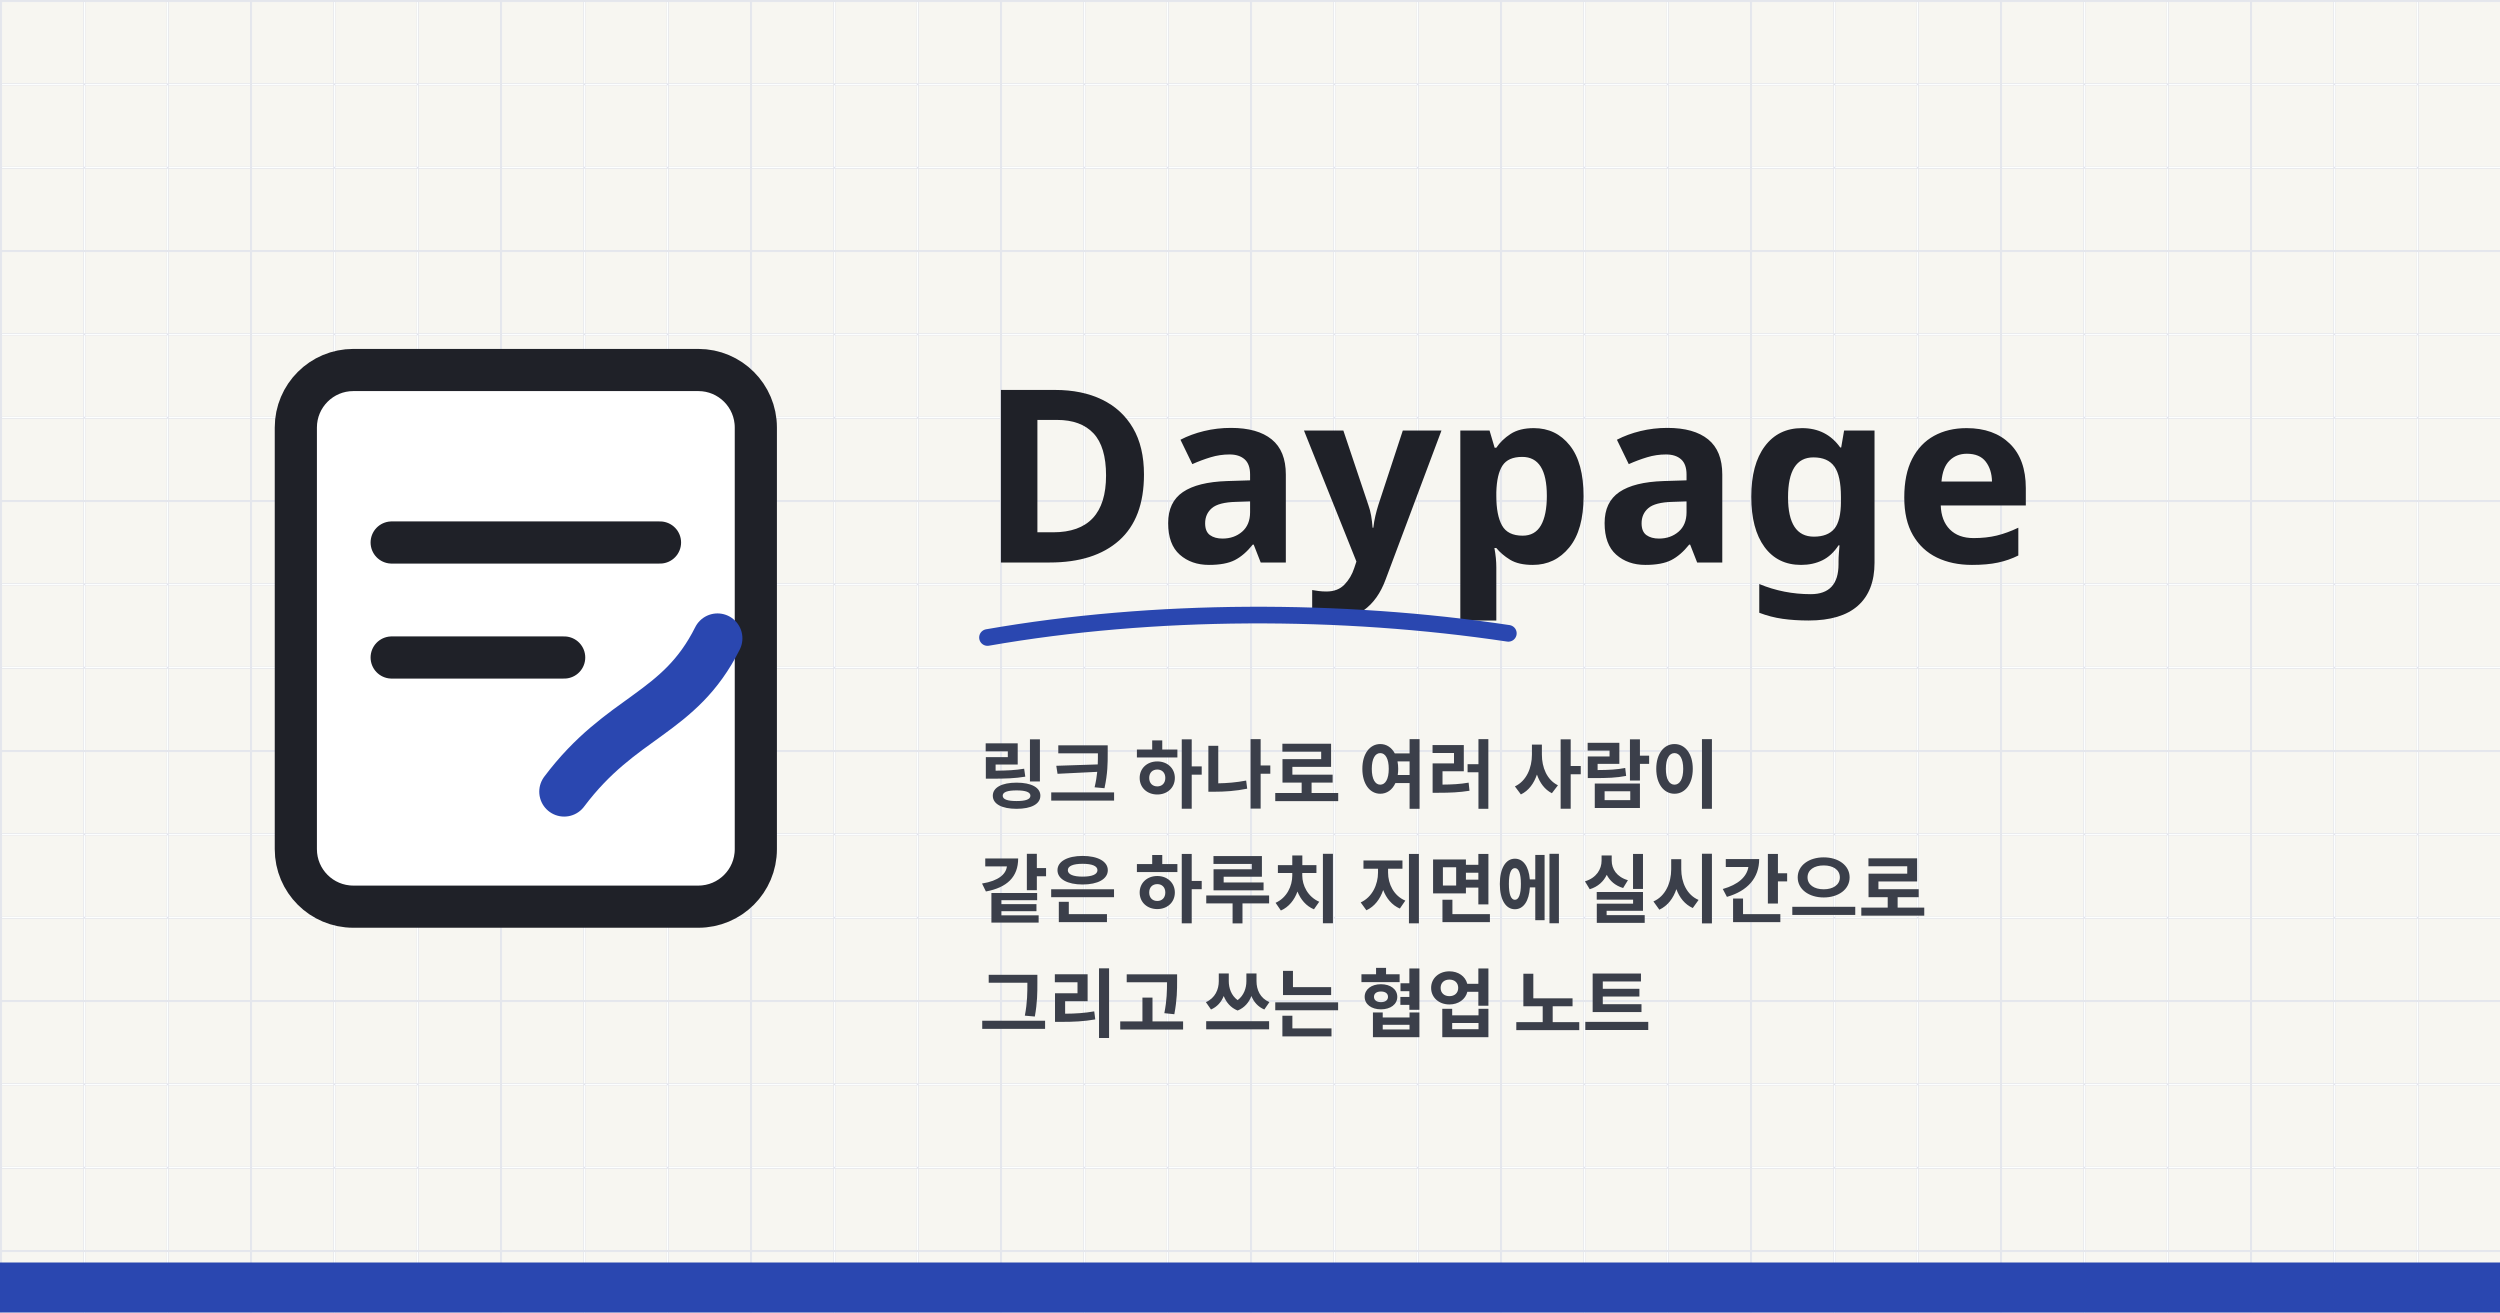
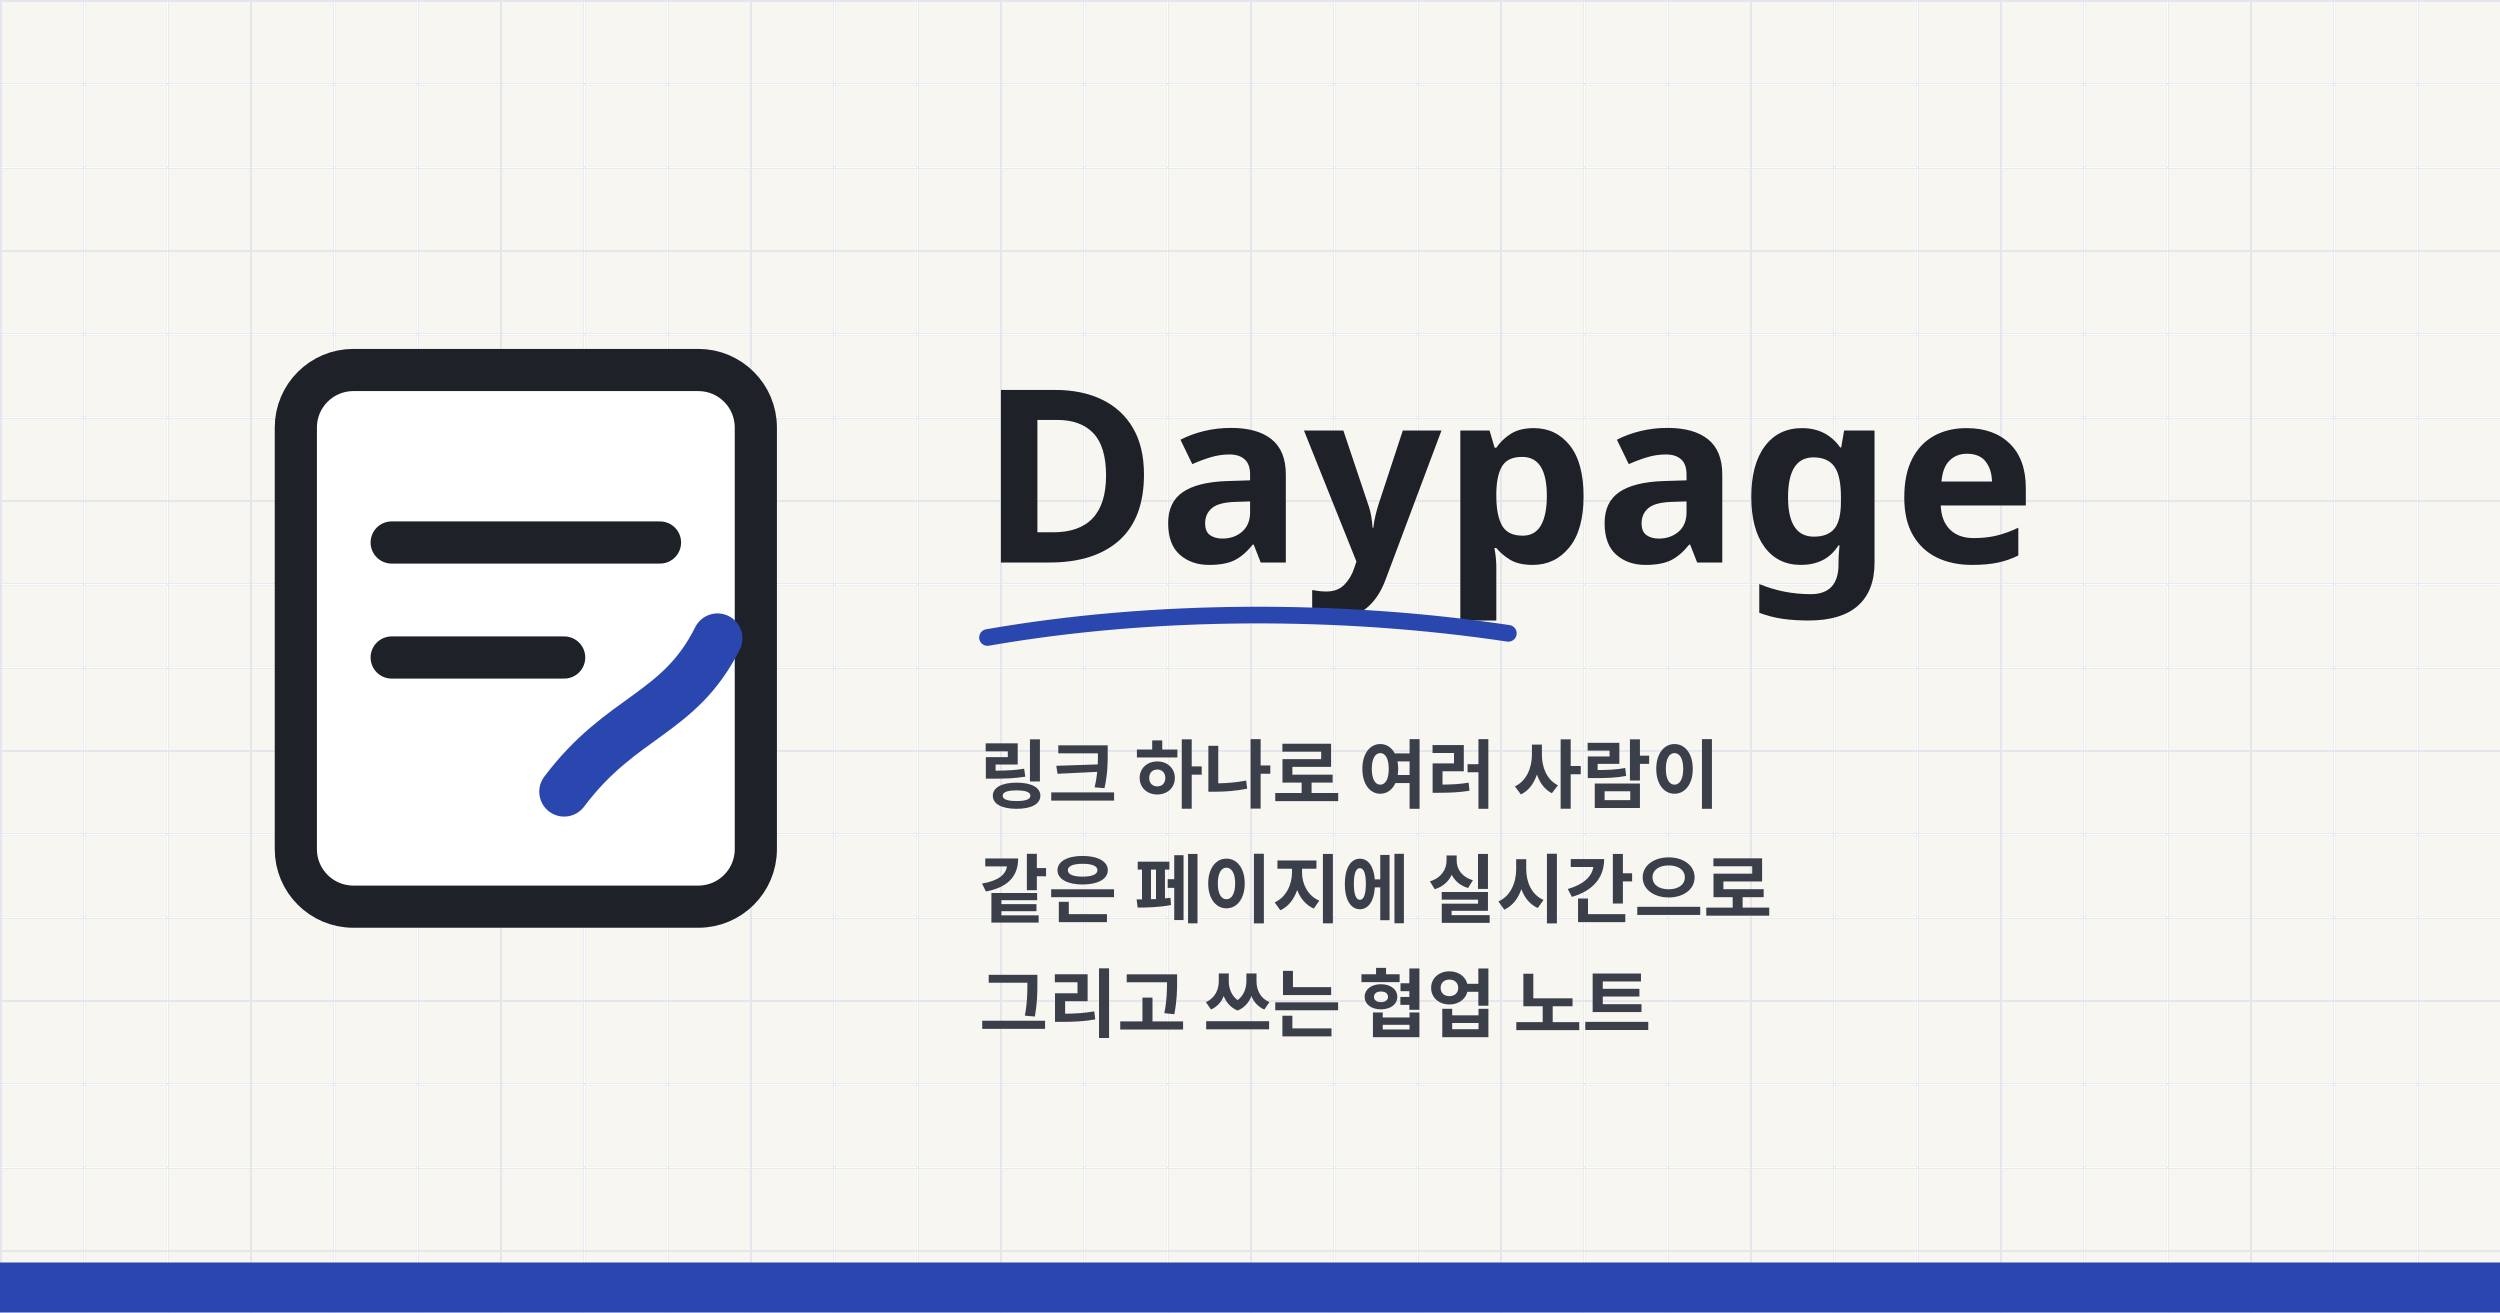
<svg xmlns="http://www.w3.org/2000/svg" width="1200" height="630" viewBox="0 0 1200 630">
  <defs>
    <pattern id="grid" width="40" height="40" patternUnits="userSpaceOnUse">
      <path d="M40 0H0V40" fill="none" stroke="#e4e6ec" stroke-width="2" />
    </pattern>
  </defs>
  <rect width="1200" height="630" fill="#f7f6f1" />
  <rect width="1200" height="630" fill="url(#grid)" />
  <g transform="translate(96 150) scale(9.2)" fill="none">
    <rect x="5" y="3" width="24" height="28" rx="3" fill="#fff" stroke="#1F2128" stroke-width="2.2" />
    <path d="M10 12h14M10 18h9" stroke="#1F2128" stroke-width="2.2" stroke-linecap="round" />
    <path d="M19 25c3-4 6-4 8-8" stroke="#2A47B0" stroke-width="2.6" stroke-linecap="round" />
  </g>
  <g font-family="'Gothic A1','Apple SD Gothic Neo','NanumGothicCoding','Malgun Gothic',sans-serif" fill="#1f2128" font-weight="700">
    <text x="470" y="270" font-size="116" font-weight="800">Daypage</text>
    <path d="M474 306c80-14 170-14 250-2" stroke="#2a47b0" stroke-width="8" stroke-linecap="round" fill="none" />
    <text x="470" y="385" font-size="36" fill="#3b3f4a">링크 하나로 여러 사람이</text>
-     <text x="470" y="440" font-size="36" fill="#3b3f4a">같은 하루치 지면에 실시간으로</text>
+     <text x="470" y="440" font-size="36" fill="#3b3f4a">같은 페이지에 실시간으로</text>
    <text x="470" y="495" font-size="36" fill="#3b3f4a">그리고 쓰는 협업 노트</text>
  </g>
  <rect x="0" y="606" width="1200" height="24" fill="#2a47b0" />
</svg>
